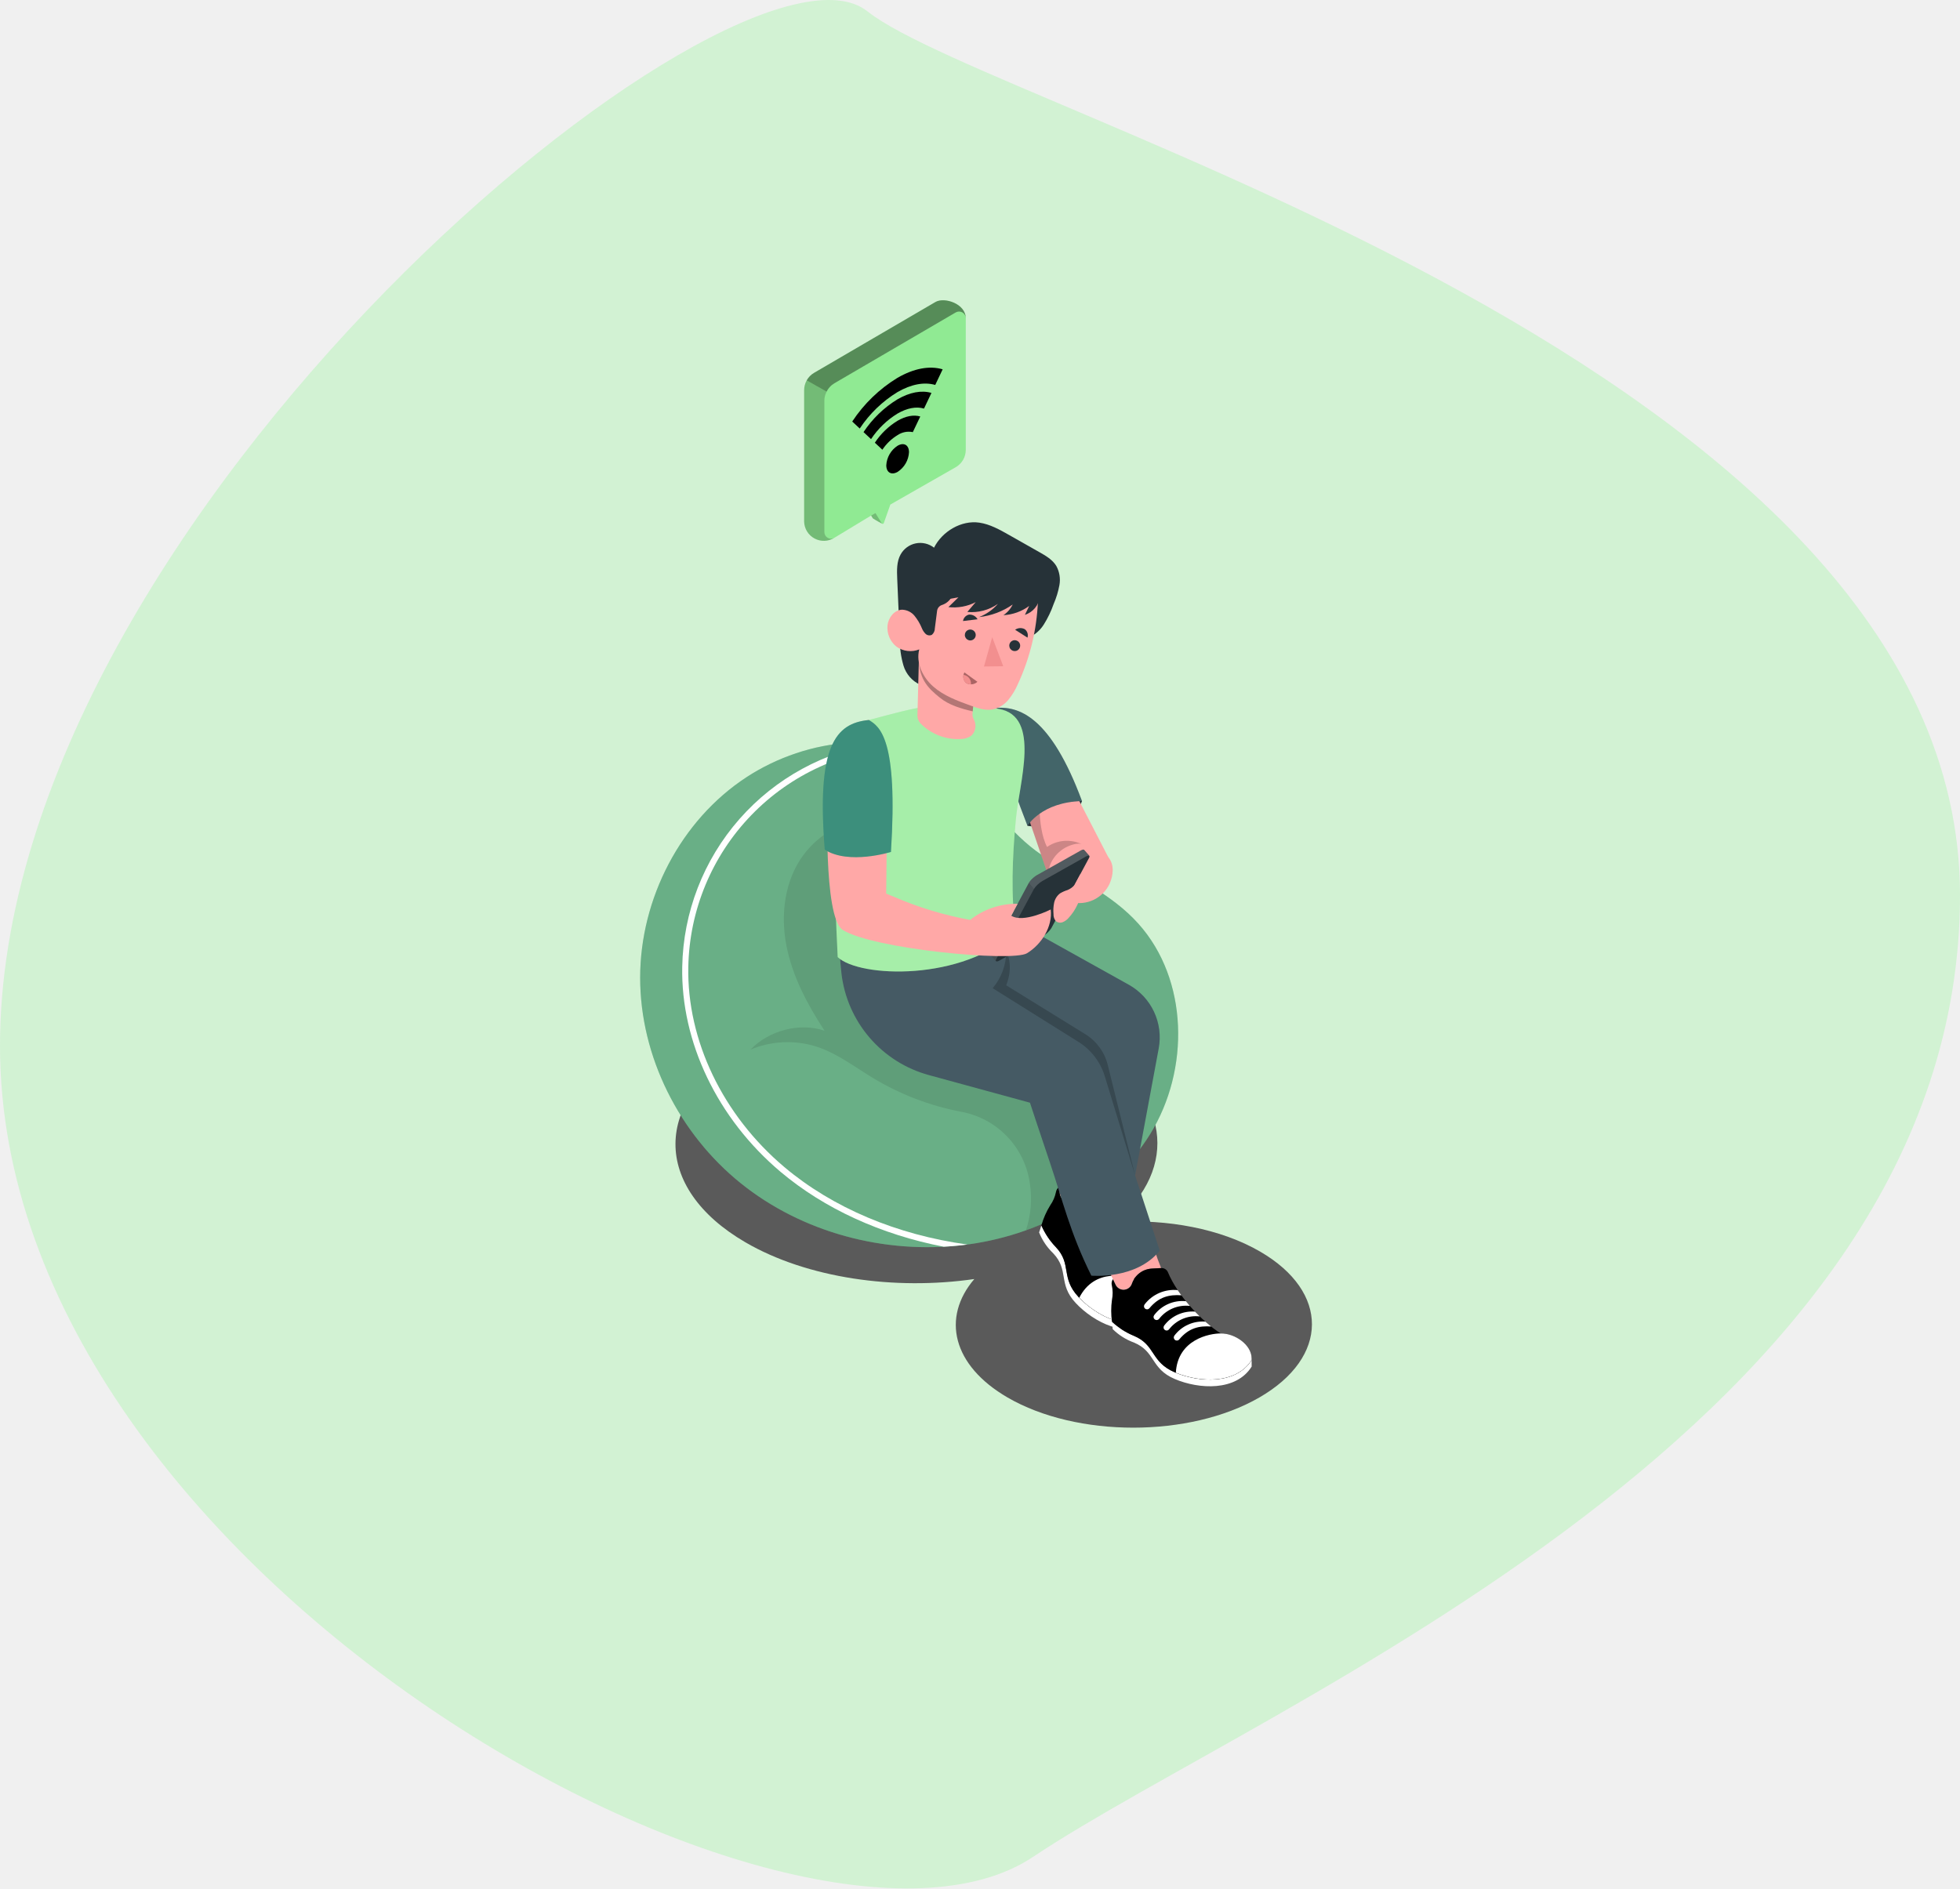
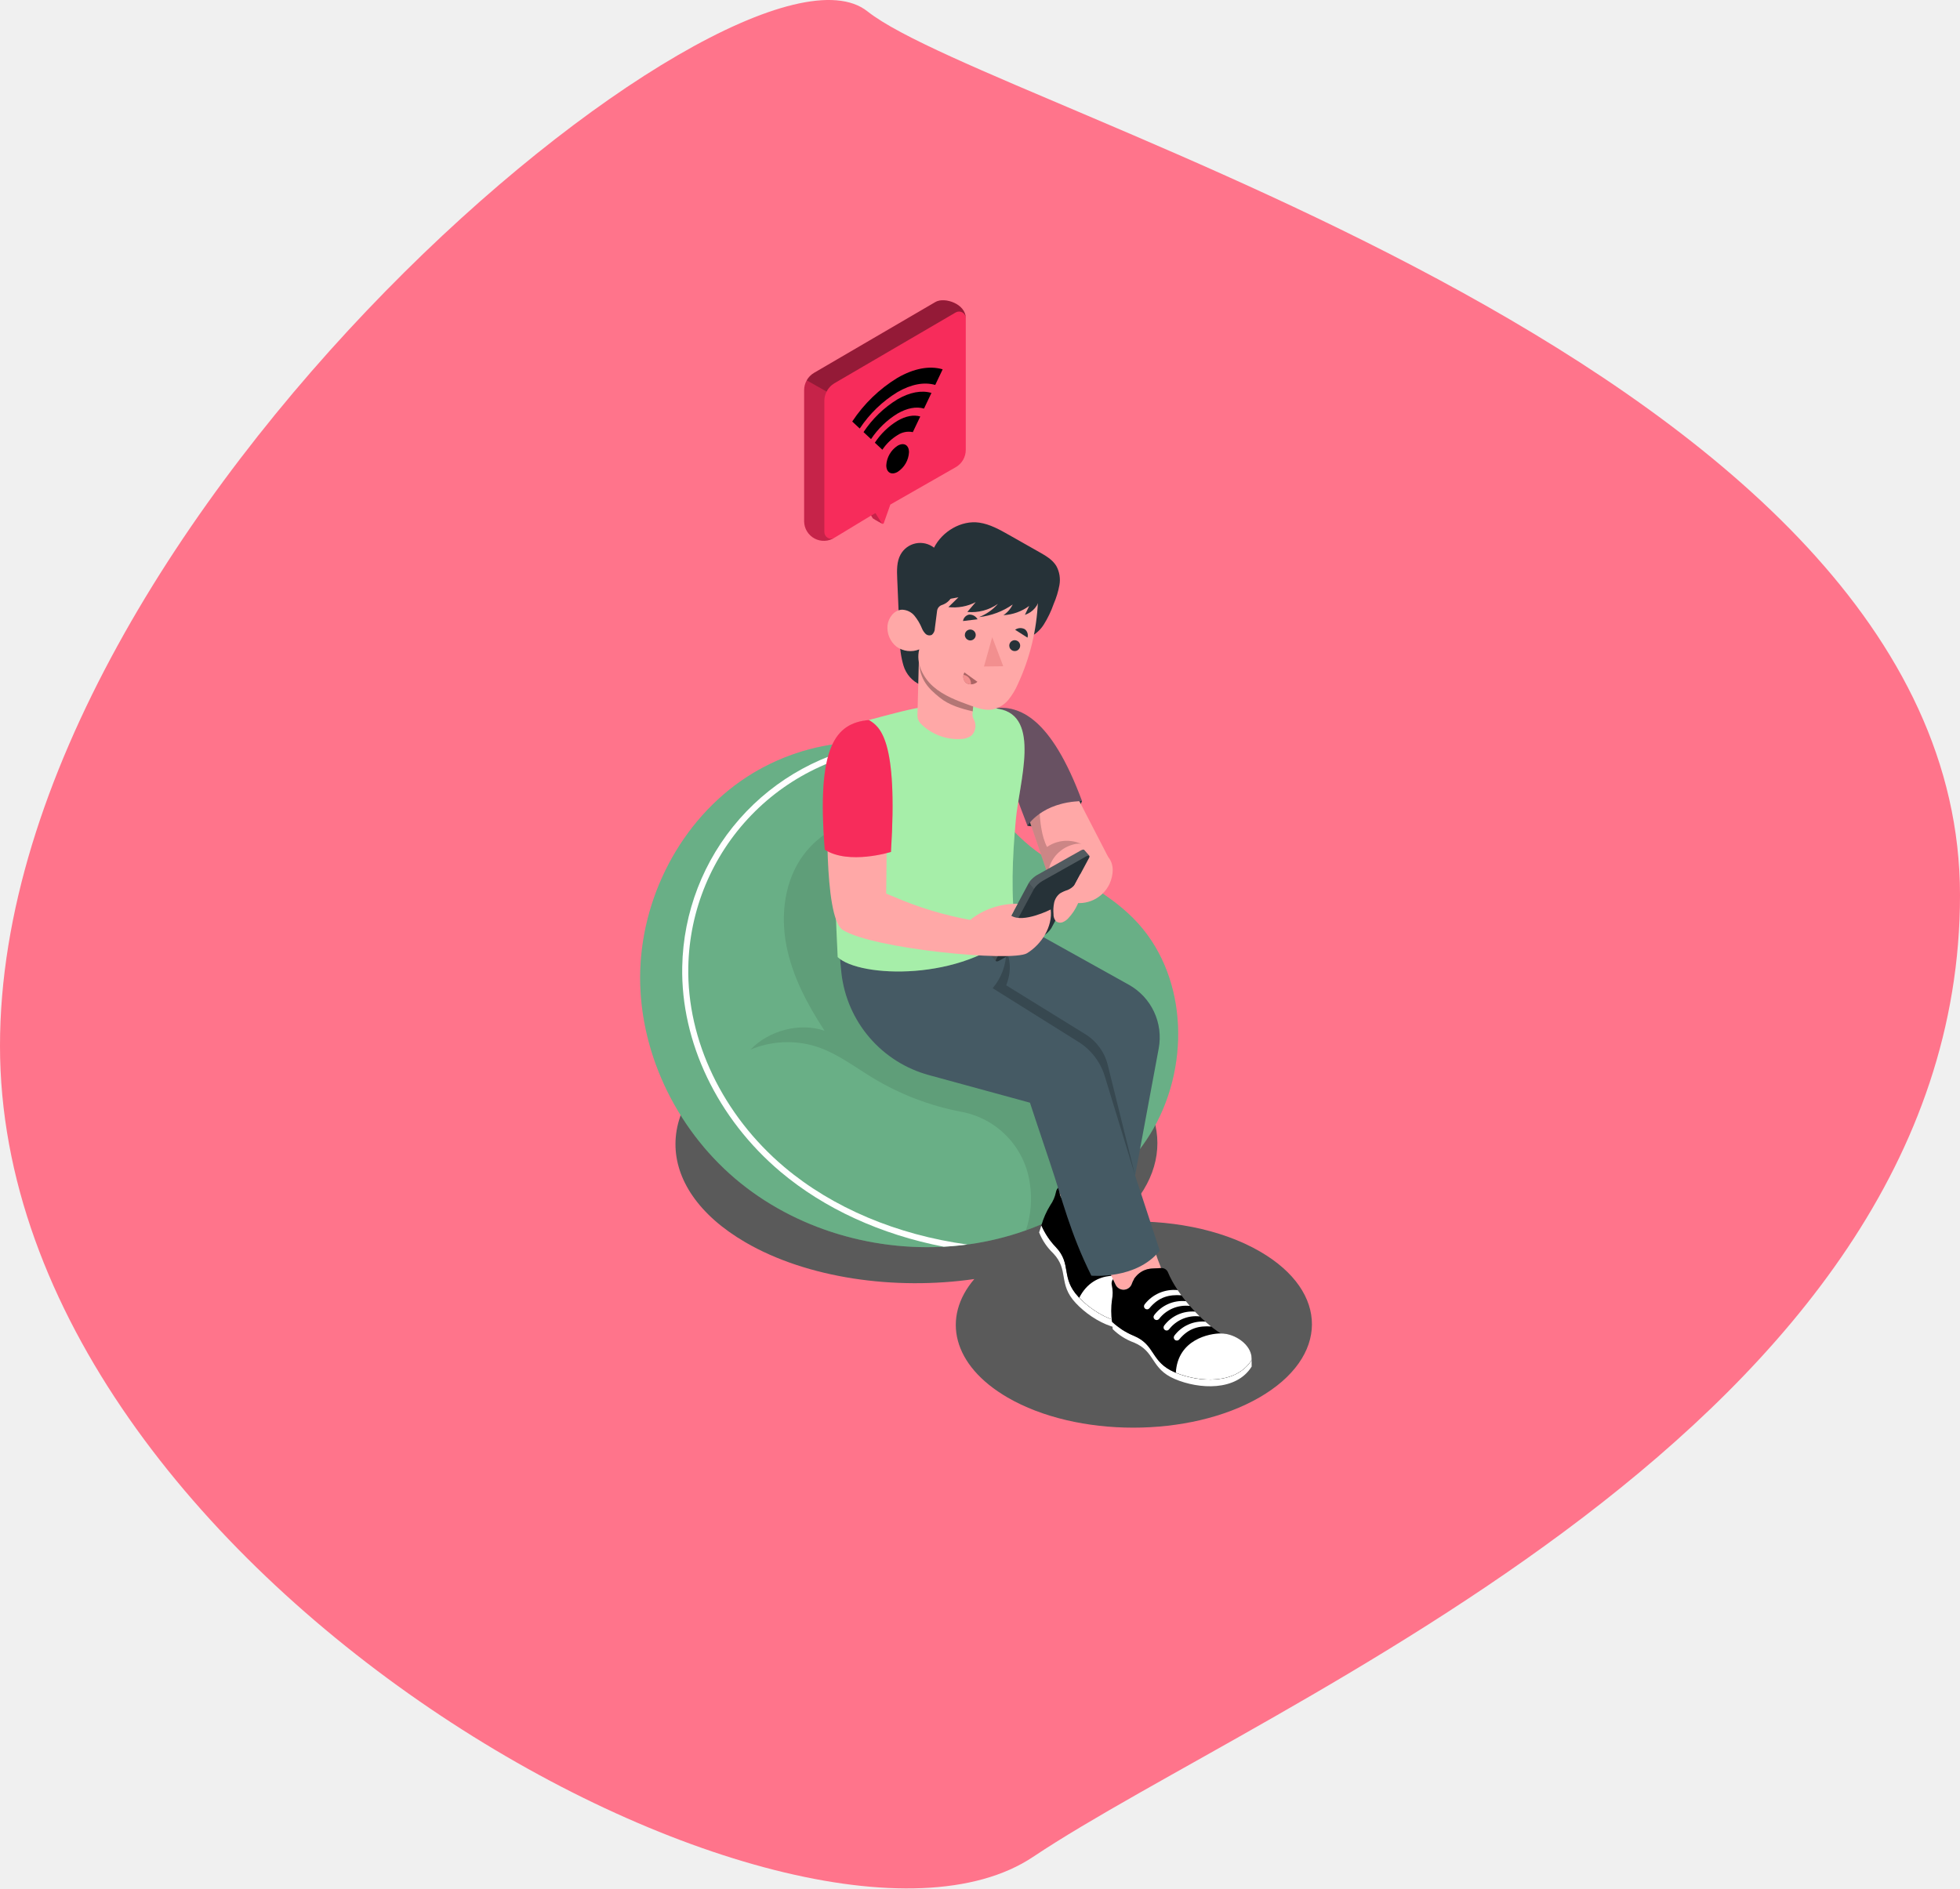
<svg xmlns="http://www.w3.org/2000/svg" width="248" height="239" viewBox="0 0 248 239" fill="none">
-   <path d="M248 113.284C248 180.509 159.933 215.477 130.717 235.006C101.5 254.535 0 199.59 0 132.365C0 65.139 93.5 -11.456 109.75 1.431C126 14.319 248 46.059 248 113.284Z" fill="#D2F2D3" />
+   <path d="M248 113.284C248 180.509 159.933 215.477 130.717 235.006C101.5 254.535 0 199.59 0 132.365C0 65.139 93.5 -11.456 109.75 1.431C126 14.319 248 46.059 248 113.284Z" fill="#FF748B" />
  <path d="M94.469 132.255C106.415 125.358 125.72 125.358 137.588 132.255C148.078 138.35 149.24 147.787 141.131 154.66C147.674 154.254 154.455 155.502 159.452 158.405C168.223 163.503 168.176 171.766 159.349 176.863C150.522 181.959 136.255 181.96 127.481 176.863C120.503 172.808 119.113 166.75 123.28 161.875C113.224 163.329 102.157 161.783 94.326 157.232C82.46 150.333 82.524 139.152 94.469 132.255Z" fill="#5A5A5A" />
  <path d="M131.976 108.329C136.05 111.158 140.638 113.115 144.041 116.907C150.397 123.992 150.544 135.39 145.552 143.494C140.56 151.597 131.281 156.467 121.828 157.578C111.912 158.747 101.505 156.007 93.726 149.748C85.946 143.489 80.996 133.711 81 123.727C81.004 113.744 86.118 103.799 94.48 98.345C102.11 93.367 113.073 91.949 120.729 97.643C124.6 100.522 127.18 104.771 131.041 107.658C131.349 107.887 131.661 108.111 131.976 108.329Z" fill="#6FCF97" />
  <path opacity="0.2" d="M131.976 108.329C136.05 111.158 140.638 113.115 144.041 116.907C150.397 123.992 150.544 135.39 145.552 143.494C140.56 151.597 131.281 156.467 121.828 157.578C111.912 158.747 101.505 156.007 93.726 149.748C85.946 143.489 80.996 133.711 81 123.727C81.004 113.744 86.118 103.799 94.48 98.345C102.11 93.367 113.073 91.949 120.729 97.643C124.6 100.522 127.18 104.771 131.041 107.658C131.349 107.887 131.661 108.111 131.976 108.329Z" fill="black" />
  <path opacity="0.1" d="M131.976 108.329C136.05 111.158 140.638 113.115 144.041 116.907C150.397 123.992 150.544 135.39 145.552 143.494C140.56 151.597 131.281 156.467 121.828 157.578C111.912 158.747 101.505 156.007 93.726 149.748C85.946 143.489 80.996 133.711 81 123.727C81.004 113.744 86.118 103.799 94.48 98.345C102.11 93.367 113.073 91.949 120.729 97.643C124.6 100.522 127.18 104.771 131.041 107.658C131.349 107.887 131.661 108.111 131.976 108.329Z" fill="white" />
  <path opacity="0.1" d="M130.317 149.838L130.289 149.635C129.952 147.426 128.933 145.378 127.375 143.776C125.817 142.174 123.798 141.099 121.599 140.702C117.666 139.949 113.898 138.506 110.468 136.438C108.036 134.968 105.738 133.165 103.009 132.367C100.353 131.605 97.518 131.769 94.969 132.834C97.262 130.426 101.191 129.367 104.335 130.455C102.16 127.127 100.246 123.541 99.498 119.636C98.749 115.732 99.28 111.447 101.635 108.243C102.639 106.878 103.933 105.751 105.425 104.946C106.916 104.14 108.568 103.675 110.26 103.585C111.953 103.494 113.644 103.78 115.213 104.422C116.782 105.064 118.189 106.046 119.333 107.297C121.664 109.847 122.977 113.437 124.51 116.535C125.61 118.761 126.748 121.038 128.561 122.734C131.297 125.292 135.231 126.215 138.067 128.663C141.283 131.438 142.67 135.876 142.685 140.124C142.632 142.99 142.214 145.838 141.441 148.598C138.116 151.772 134.149 154.197 129.809 155.71C130.44 153.82 130.614 151.808 130.317 149.838Z" fill="black" />
  <path d="M86.323 122.358C86.448 115.462 89.015 108.835 93.567 103.654C98.119 98.473 104.361 95.075 111.183 94.063C112.13 94.156 113.069 94.314 113.994 94.535C106.822 94.915 100.06 97.998 95.068 103.163C90.077 108.328 87.227 115.191 87.092 122.372C86.909 131.666 91.457 141.137 99.251 147.711C105.362 152.862 113.478 156.278 122.399 157.507C122.209 157.533 122.019 157.559 121.828 157.582C121.028 157.676 120.221 157.743 119.414 157.786C111.488 156.249 104.31 152.982 98.756 148.299C90.784 141.578 86.137 131.879 86.323 122.358Z" fill="white" />
  <path d="M140.703 146.733C140.411 148.263 140.245 149.814 140.206 151.37L139.103 150.956C138.581 150.759 138.014 150.721 137.47 150.845C136.927 150.968 136.431 151.249 136.046 151.652L135.992 151.709C135.795 151.915 135.526 152.037 135.241 152.05C134.957 152.063 134.678 151.965 134.463 151.778C134.348 151.678 134.256 151.555 134.191 151.417C134.125 151.28 134.089 151.13 134.084 150.978L133.937 146.296L140.703 146.733Z" fill="#FFA8A7" />
  <path d="M136.455 164.135C138.738 166.577 142.941 168.713 145.995 166.628L145.652 167.405C142.599 169.488 138.395 167.353 136.113 164.912C133.83 162.47 135.313 160.778 133.257 158.612C132.481 157.87 131.875 156.97 131.479 155.973C131.57 155.74 131.657 155.436 131.765 155.087C132.208 156.104 132.828 157.035 133.597 157.835C135.654 160.001 134.173 161.692 136.455 164.135Z" fill="white" />
  <path d="M132.892 152.536C133.244 152.036 133.488 151.469 133.61 150.871C133.631 150.731 133.682 150.599 133.76 150.481C133.839 150.364 133.941 150.265 134.062 150.192L134.086 150.977C134.093 151.196 134.165 151.407 134.291 151.584C134.418 151.762 134.594 151.899 134.798 151.977C135.001 152.055 135.224 152.071 135.436 152.023C135.649 151.975 135.843 151.865 135.994 151.708L136.048 151.651C136.434 151.249 136.928 150.968 137.471 150.845C138.014 150.721 138.582 150.76 139.103 150.956L140.221 151.377C140.387 151.44 140.53 151.552 140.63 151.7C140.73 151.847 140.781 152.022 140.777 152.2C140.705 155.402 142.199 159.655 143.769 161.991C145.382 162.658 146.775 164.857 146.064 166.468L145.993 166.629C142.939 168.712 138.736 166.577 136.453 164.136C134.17 161.694 135.653 160.002 133.597 157.835C132.828 157.036 132.208 156.105 131.765 155.088C132.02 154.189 132.399 153.33 132.892 152.536Z" fill="black" />
  <path d="M137.358 157.159C137.266 157.201 137.162 157.207 137.067 157.175C136.971 157.142 136.892 157.074 136.846 156.985C136.799 156.895 136.789 156.791 136.818 156.695C136.847 156.598 136.911 156.516 136.999 156.466C137.668 156.089 138.424 155.891 139.192 155.893C139.961 155.894 140.716 156.094 141.384 156.473C141.452 156.725 141.525 156.976 141.602 157.226C140.961 156.848 140.233 156.643 139.489 156.631C138.745 156.62 138.01 156.801 137.358 157.159Z" fill="white" />
  <path d="M136.796 155.427C136.704 155.471 136.6 155.477 136.504 155.445C136.408 155.413 136.328 155.345 136.281 155.255C136.234 155.165 136.225 155.06 136.254 154.963C136.283 154.866 136.348 154.784 136.437 154.735C137.137 154.351 137.924 154.153 138.723 154.16C139.521 154.166 140.305 154.377 140.999 154.771C141.044 155.032 141.099 155.294 141.158 155.556C139.826 154.854 138.484 154.574 136.796 155.427Z" fill="white" />
  <path d="M137.975 158.881C137.884 158.924 137.779 158.931 137.683 158.899C137.587 158.867 137.507 158.798 137.46 158.708C137.414 158.618 137.404 158.514 137.433 158.417C137.462 158.32 137.527 158.238 137.616 158.188C138.269 157.82 139.006 157.622 139.756 157.615C140.506 157.607 141.246 157.789 141.908 158.144C142.004 158.415 142.107 158.681 142.212 158.944C141.571 158.568 140.844 158.364 140.102 158.353C139.359 158.342 138.626 158.524 137.975 158.881Z" fill="white" />
  <path d="M143.77 161.99C145.383 162.657 146.776 164.856 146.065 166.467L145.994 166.628C142.985 168.68 138.865 166.638 136.56 164.242C138.483 160.473 142.501 161.412 143.77 161.99Z" fill="white" />
  <path d="M138.65 160.563C138.558 160.608 138.453 160.616 138.356 160.584C138.259 160.553 138.178 160.484 138.131 160.393C138.084 160.303 138.074 160.197 138.104 160.099C138.134 160.002 138.201 159.92 138.291 159.871C138.946 159.502 139.684 159.305 140.436 159.298C141.188 159.291 141.929 159.475 142.591 159.832C142.728 160.131 142.868 160.418 143.011 160.692C141.681 159.99 140.338 159.712 138.65 160.563Z" fill="white" />
  <path d="M145.5 156.042C145.85 157.559 146.324 159.046 146.917 160.486L145.744 160.551C145.187 160.582 144.652 160.775 144.205 161.108C143.757 161.44 143.418 161.897 143.228 162.421L143.201 162.495C143.104 162.763 142.907 162.983 142.652 163.11C142.397 163.237 142.102 163.26 141.83 163.176C141.685 163.13 141.551 163.056 141.435 162.956C141.32 162.857 141.227 162.735 141.161 162.598L139.136 158.375L145.5 156.042Z" fill="#FFA8A7" />
  <path d="M148.639 173.678C151.713 174.99 156.42 175.247 158.372 172.108V172.956C156.417 176.095 151.712 175.838 148.639 174.525C145.566 173.212 146.239 171.067 143.483 169.914C142.475 169.548 141.558 168.969 140.793 168.217C140.783 167.967 140.74 167.653 140.697 167.29C141.513 168.042 142.457 168.643 143.483 169.065C146.237 170.219 145.565 172.364 148.639 173.678Z" fill="white" />
  <path d="M140.697 164.504C140.817 163.905 140.812 163.287 140.682 162.691C140.645 162.555 140.639 162.412 140.663 162.273C140.687 162.134 140.741 162.002 140.821 161.887L141.161 162.598C141.256 162.795 141.406 162.959 141.594 163.071C141.781 163.182 141.997 163.236 142.215 163.225C142.433 163.214 142.643 163.139 142.818 163.009C142.994 162.88 143.127 162.701 143.201 162.496L143.228 162.422C143.418 161.898 143.758 161.441 144.205 161.109C144.652 160.776 145.188 160.583 145.744 160.552L146.937 160.486C147.114 160.476 147.291 160.521 147.441 160.616C147.592 160.711 147.71 160.85 147.778 161.014C149.004 163.973 152.089 167.26 154.467 168.765C156.212 168.725 158.374 170.174 158.374 171.935V172.111C156.418 175.249 151.713 174.992 148.64 173.68C145.567 172.367 146.24 170.221 143.485 169.069C142.458 168.647 141.515 168.046 140.699 167.294C140.568 166.368 140.568 165.429 140.697 164.504Z" fill="black" />
  <path d="M146.649 166.93C146.583 167.008 146.489 167.057 146.388 167.066C146.287 167.076 146.186 167.046 146.107 166.982C146.027 166.918 145.976 166.826 145.964 166.725C145.951 166.624 145.979 166.522 146.041 166.441C146.501 165.826 147.113 165.341 147.816 165.032C148.52 164.722 149.291 164.601 150.056 164.678C150.22 164.881 150.388 165.081 150.559 165.279C149.82 165.192 149.071 165.299 148.386 165.588C147.7 165.878 147.102 166.34 146.649 166.93Z" fill="white" />
  <path d="M145.436 165.573C145.37 165.651 145.277 165.7 145.176 165.709C145.074 165.719 144.973 165.689 144.894 165.625C144.815 165.561 144.763 165.469 144.751 165.368C144.739 165.267 144.766 165.165 144.828 165.085C145.314 164.451 145.954 163.952 146.688 163.635C147.421 163.319 148.223 163.195 149.018 163.276C149.165 163.496 149.32 163.714 149.479 163.931C147.977 163.826 146.636 164.112 145.436 165.573Z" fill="white" />
  <path d="M147.909 168.258C147.842 168.333 147.749 168.381 147.649 168.39C147.548 168.399 147.448 168.368 147.37 168.305C147.291 168.242 147.24 168.151 147.228 168.051C147.215 167.951 147.241 167.85 147.301 167.769C147.751 167.168 148.345 166.69 149.028 166.381C149.711 166.071 150.462 165.939 151.21 165.997C151.408 166.207 151.61 166.409 151.811 166.606C151.073 166.52 150.326 166.627 149.642 166.917C148.958 167.206 148.361 167.668 147.909 168.258Z" fill="white" />
  <path d="M154.467 168.763C156.212 168.722 158.374 170.172 158.374 171.933V172.108C156.449 175.2 151.855 174.995 148.779 173.733C149.014 169.509 153.072 168.747 154.467 168.763Z" fill="white" />
  <path d="M149.205 169.524C149.14 169.602 149.046 169.651 148.945 169.66C148.844 169.67 148.743 169.64 148.663 169.576C148.584 169.512 148.533 169.42 148.52 169.319C148.508 169.218 148.536 169.116 148.597 169.035C149.048 168.433 149.644 167.955 150.329 167.646C151.014 167.336 151.767 167.205 152.516 167.265C152.762 167.483 153.006 167.689 153.248 167.882C151.746 167.777 150.406 168.062 149.205 169.524Z" fill="white" />
  <path d="M127.44 116.054L142.828 124.627C144.223 125.404 145.338 126.599 146.018 128.044C146.697 129.489 146.905 131.111 146.614 132.68L143.627 148.765L146.742 158.28C143.771 161.99 138.09 161.446 138.09 161.446C135.384 156.019 134.421 151.791 132.884 147.244C131.346 142.696 130.322 139.558 130.322 139.558L117.542 136.066C114.62 135.272 112.002 133.62 110.028 131.323C108.054 129.027 106.814 126.191 106.469 123.182C106.251 121.25 106.241 119.93 106.241 119.93L127.44 116.054Z" fill="#455A64" />
  <path opacity="0.2" d="M127.325 120.377C127.323 122.094 126.713 123.756 125.604 125.067L136.463 131.864C138.056 132.861 139.236 134.4 139.785 136.197L143.629 148.765L140.162 134.769C139.763 133.159 138.75 131.769 137.339 130.897L127.313 124.7C128.337 122.138 127.325 120.377 127.325 120.377Z" fill="black" />
  <path d="M136.906 101.383C135.337 105.584 130.009 104.511 130.009 104.511C129.736 98.855 136.906 101.383 136.906 101.383Z" fill="#263238" />
  <path d="M125.774 89.615L126.171 89.619C128.83 89.649 132.193 91.457 133.836 96.097L140.222 108.466L132.933 111.698L128.944 100.021L125.774 89.615Z" fill="#FFA8A7" />
  <path opacity="0.2" d="M130.894 97.823C131.403 99.284 131.435 100.86 131.516 102.405C131.598 103.949 131.776 105.815 132.483 107.19C133.262 106.651 134.195 106.379 135.142 106.413C136.089 106.448 136.999 106.787 137.737 107.382C138.266 107.826 138.673 108.398 138.919 109.043L132.933 111.698L128.944 100.021L126.983 93.583C127.884 93.995 128.694 94.582 129.365 95.31C130.037 96.038 130.556 96.892 130.894 97.823Z" fill="black" />
  <path d="M132.864 109.466C133.141 108.777 133.589 108.17 134.166 107.704C134.744 107.237 135.43 106.926 136.162 106.799C136.923 106.721 137.692 106.832 138.401 107.122C139.109 107.413 139.734 107.874 140.222 108.465C141.017 109.426 140.892 110.725 140.39 111.867C139.971 112.754 139.257 113.468 138.37 113.888C137.484 114.308 136.479 114.408 135.527 114.171C133.643 113.645 132.155 111.288 132.864 109.466Z" fill="#FFA8A7" />
  <path d="M125.774 89.615C128.95 89.262 132.951 90.726 136.906 101.383C131.755 101.51 130.009 104.511 130.009 104.511C127.682 98.582 125.063 90.362 125.063 90.362L125.774 89.615Z" fill="#455A64" />
-   <path opacity="0.2" d="M125.774 89.615C128.95 89.262 132.951 90.726 136.906 101.383C131.755 101.51 130.009 104.511 130.009 104.511C127.682 98.582 125.063 90.362 125.063 90.362L125.774 89.615Z" fill="#3C8F7C" />
+   <path opacity="0.2" d="M125.774 89.615C128.95 89.262 132.951 90.726 136.906 101.383C131.755 101.51 130.009 104.511 130.009 104.511C127.682 98.582 125.063 90.362 125.063 90.362L125.774 89.615Z" fill="#F72C5B" />
  <path d="M105.995 121.13C108.725 123.752 121.836 124.234 128.526 117.865C127.884 113.369 128.098 108.553 128.526 103.789C128.954 99.026 131.737 90.695 126.421 89.727C119.321 88.341 115.734 89.615 109.938 91.124C104.871 99.562 105.567 112.192 105.995 121.13Z" fill="#90EA93" />
  <path opacity="0.2" d="M105.995 121.13C108.725 123.752 121.836 124.234 128.526 117.865C127.884 113.369 128.098 108.553 128.526 103.789C128.954 99.026 131.737 90.695 126.421 89.727C119.321 88.341 115.734 89.615 109.938 91.124C104.871 99.562 105.567 112.192 105.995 121.13Z" fill="white" />
  <path d="M116.457 86.672C115.947 86.444 115.492 86.109 115.123 85.689C114.754 85.27 114.48 84.775 114.319 84.24C114.005 83.168 113.849 82.057 113.855 80.94L113.525 73.22C113.481 72.18 113.45 71.081 113.955 70.172C114.154 69.814 114.429 69.502 114.759 69.26C115.09 69.018 115.47 68.85 115.871 68.769C116.273 68.687 116.688 68.694 117.087 68.788C117.486 68.882 117.86 69.062 118.183 69.314C119.22 67.252 121.638 65.809 123.921 66.147C125.263 66.346 126.478 67.027 127.658 67.695L131.523 69.884C132.329 70.34 133.17 70.829 133.651 71.621C134.058 72.358 134.199 73.212 134.051 74.041C133.901 74.862 133.657 75.663 133.324 76.429C133.004 77.35 132.581 78.231 132.062 79.057C131.536 79.887 130.743 80.513 129.813 80.831C126.762 81.737 124.403 84.222 121.645 85.812C120.903 86.28 120.109 86.659 119.279 86.941C118.332 87.132 117.35 87.039 116.457 86.672Z" fill="#263238" />
  <path d="M123.325 87.297L123.05 90.376C123.036 90.615 123.097 90.852 123.224 91.055C123.394 91.377 123.46 91.744 123.411 92.105C123.362 92.466 123.202 92.802 122.952 93.067C122.555 93.366 122.073 93.529 121.577 93.533C120.638 93.584 119.699 93.435 118.822 93.097C117.945 92.758 117.15 92.238 116.488 91.57C116.354 91.43 116.249 91.265 116.18 91.084C116.111 90.903 116.079 90.71 116.085 90.516L116.287 82.708L123.325 87.297Z" fill="#FFA8A7" />
  <path opacity="0.3" d="M116.287 82.708L123.325 87.297L123.081 90.028C121.589 89.678 120.088 89.248 118.907 88.288C117.405 87.066 116.085 85.856 116.287 82.708Z" fill="black" />
  <path d="M131.328 76.153C131.174 79.752 130.317 83.285 128.803 86.554C128.495 87.279 128.087 87.956 127.59 88.568C127.087 89.182 126.394 89.61 125.619 89.784C124.668 89.962 123.705 89.626 122.795 89.295C121.132 88.692 119.427 88.064 118.095 86.9C116.762 85.737 115.866 83.9 116.314 82.189C115.844 82.377 115.335 82.444 114.832 82.385C114.33 82.325 113.85 82.14 113.437 81.847C113.039 81.528 112.726 81.116 112.527 80.646C112.328 80.177 112.249 79.665 112.297 79.157C112.401 78.173 113.153 77.188 114.142 77.163C114.445 77.172 114.743 77.247 115.015 77.381C115.287 77.514 115.527 77.705 115.718 77.94C116.099 78.411 116.409 78.935 116.64 79.495C116.745 79.765 116.904 80.009 117.108 80.214C117.212 80.314 117.345 80.381 117.488 80.404C117.631 80.427 117.778 80.406 117.908 80.344C118.029 80.243 118.125 80.116 118.191 79.973C118.256 79.83 118.289 79.674 118.287 79.516L118.572 77.297C118.595 77.127 118.667 76.967 118.78 76.837C118.892 76.707 119.039 76.612 119.204 76.563C119.702 76.395 120.122 76.054 120.389 75.602C120.623 75.204 120.795 74.774 120.9 74.326C120.921 74.242 120.962 74.164 121.019 74.099C121.076 74.034 121.147 73.983 121.227 73.951C121.308 73.919 121.394 73.906 121.48 73.913C121.567 73.921 121.65 73.948 121.723 73.994C124.468 75.704 128.143 76.402 131.328 76.153Z" fill="#FFA8A7" />
  <path d="M125.547 80.642L126.943 84.322L124.504 84.352L125.547 80.642Z" fill="#F28F8F" />
  <path d="M122.03 85.103L123.671 86.289C123.481 86.466 123.239 86.576 122.982 86.603C122.724 86.629 122.465 86.572 122.243 86.438C122.06 86.273 121.939 86.051 121.9 85.808C121.861 85.565 121.907 85.316 122.03 85.103Z" fill="#F28F8F" />
  <path opacity="0.3" d="M122.03 85.103L123.671 86.289C123.481 86.466 123.239 86.576 122.982 86.603C122.724 86.629 122.465 86.572 122.243 86.438C122.06 86.273 121.939 86.051 121.9 85.808C121.861 85.565 121.907 85.316 122.03 85.103Z" fill="black" />
  <path d="M122.855 86.605C122.639 86.611 122.426 86.553 122.243 86.438C122.095 86.316 121.986 86.154 121.93 85.971C121.874 85.787 121.874 85.591 121.929 85.408C122.207 85.452 122.457 85.6 122.63 85.823C122.802 86.045 122.883 86.325 122.855 86.605Z" fill="#F28F8F" />
  <path d="M122.107 80.177C122.071 80.308 122.073 80.447 122.116 80.577C122.158 80.706 122.237 80.82 122.344 80.905C122.452 80.989 122.581 81.039 122.717 81.05C122.853 81.061 122.988 81.031 123.107 80.964C123.226 80.897 123.322 80.797 123.384 80.675C123.446 80.554 123.47 80.417 123.454 80.282C123.438 80.147 123.382 80.019 123.293 79.916C123.205 79.812 123.088 79.738 122.956 79.701C122.869 79.676 122.778 79.669 122.689 79.68C122.599 79.69 122.512 79.719 122.433 79.763C122.354 79.807 122.285 79.867 122.229 79.938C122.173 80.009 122.132 80.09 122.107 80.177Z" fill="#263238" />
  <path d="M127.731 81.526C127.694 81.657 127.697 81.796 127.739 81.926C127.781 82.055 127.861 82.169 127.968 82.254C128.075 82.338 128.204 82.388 128.34 82.399C128.476 82.409 128.612 82.379 128.73 82.313C128.849 82.246 128.945 82.146 129.007 82.024C129.069 81.903 129.093 81.766 129.077 81.631C129.061 81.496 129.005 81.368 128.916 81.265C128.828 81.161 128.711 81.087 128.579 81.05C128.404 81 128.216 81.023 128.056 81.112C127.897 81.202 127.78 81.35 127.731 81.526Z" fill="#263238" />
  <path d="M128.444 79.703L130.008 80.7C130.067 80.509 130.067 80.304 130.006 80.114C129.946 79.923 129.829 79.755 129.67 79.633C129.48 79.529 129.264 79.481 129.047 79.493C128.831 79.505 128.622 79.578 128.444 79.703Z" fill="#263238" />
  <path d="M123.691 78.376L121.849 78.598C121.879 78.4 121.968 78.216 122.105 78.07C122.242 77.924 122.421 77.823 122.617 77.782C122.833 77.771 123.049 77.821 123.239 77.925C123.428 78.031 123.585 78.186 123.691 78.376Z" fill="#263238" />
  <path d="M131.573 75.536C131.507 76.056 131.293 76.547 130.959 76.951C130.624 77.354 130.181 77.655 129.682 77.817L130.226 76.686C129.277 77.388 128.142 77.795 126.962 77.856C127.468 77.52 127.873 77.054 128.137 76.507C126.875 77.388 125.411 77.935 123.88 78.099C124.8 77.741 125.62 77.166 126.269 76.423C125.14 77.213 123.767 77.577 122.396 77.448L123.457 76.204C122.394 76.754 121.191 76.973 120.003 76.834L121.27 75.598L119.372 75.933C119.755 74.978 120.036 73.987 120.212 72.974C122.129 72.818 124.058 72.984 125.92 73.463C127.805 73.949 129.754 74.845 131.573 75.536Z" fill="#263238" />
  <path d="M125.343 120.837C125.343 120.847 125.344 120.857 125.347 120.867C125.351 120.88 125.357 120.891 125.365 120.901L126.02 121.65C126.01 121.639 126.013 121.617 126.009 121.6C126.033 121.716 126.203 121.712 126.486 121.553L131.972 118.467C132.397 118.222 132.757 117.88 133.024 117.469L137.796 108.585C137.874 108.439 137.871 108.351 137.816 108.31C137.821 108.314 137.835 108.31 137.838 108.314L137.184 107.565C137.173 107.554 137.16 107.545 137.146 107.54C137.132 107.534 137.117 107.531 137.101 107.531C137.088 107.53 137.076 107.53 137.063 107.531C137.052 107.532 137.041 107.533 137.03 107.535H137.022H137.019L136.999 107.54L136.97 107.548L136.94 107.558L136.911 107.568L136.882 107.58C136.873 107.583 136.863 107.588 136.853 107.592C136.843 107.597 136.834 107.601 136.824 107.606L136.794 107.621L136.763 107.636L136.731 107.654L136.718 107.661L131.232 110.747L131.213 110.758L131.182 110.776L131.152 110.794L131.124 110.812L131.097 110.829L131.074 110.844L131.051 110.86L131.033 110.872L131.017 110.883L131 110.895L130.984 110.907L130.972 110.916L130.96 110.924L130.948 110.933L130.936 110.942L130.924 110.951L130.914 110.959L130.904 110.967L130.895 110.974L130.885 110.982L130.876 110.989L130.866 110.997L130.856 111.004L130.846 111.012L130.836 111.02L130.826 111.028L130.816 111.037L130.807 111.045L130.796 111.053L130.782 111.066L130.766 111.078L130.752 111.091L130.736 111.104C130.713 111.125 130.69 111.145 130.667 111.166L130.649 111.183L130.631 111.2L130.615 111.215L130.605 111.224L130.595 111.234L130.585 111.244L130.575 111.254L130.565 111.263L130.556 111.272L130.547 111.281L130.538 111.291L130.529 111.299L130.52 111.308L130.512 111.317L130.502 111.327L130.492 111.338L130.482 111.348L130.472 111.359L130.463 111.369L130.452 111.38L130.44 111.395L130.427 111.409L130.414 111.423L130.4 111.439L130.382 111.46L130.365 111.48L130.346 111.504L130.325 111.53C130.317 111.539 130.31 111.549 130.304 111.558L130.282 111.587C130.275 111.596 130.268 111.606 130.261 111.615L130.242 111.644C130.236 111.653 130.229 111.663 130.224 111.672L130.207 111.699L130.191 111.725L130.177 111.75L125.405 120.637C125.401 120.646 125.396 120.654 125.392 120.663C125.388 120.671 125.384 120.679 125.381 120.687C125.377 120.696 125.374 120.703 125.371 120.711C125.367 120.719 125.364 120.728 125.361 120.735C125.358 120.743 125.356 120.751 125.354 120.759C125.351 120.768 125.35 120.776 125.348 120.784C125.346 120.791 125.348 120.793 125.346 120.798V120.801V120.809C125.344 120.818 125.343 120.827 125.343 120.837ZM137.654 108.296C137.659 108.296 137.668 108.289 137.673 108.288C137.691 108.284 137.695 108.295 137.711 108.294C137.692 108.293 137.673 108.293 137.655 108.296H137.654ZM131.272 111.965C131.319 111.92 131.372 111.879 131.423 111.836C131.373 111.879 131.32 111.919 131.272 111.965H131.272ZM131.013 112.24C131.032 112.217 131.057 112.193 131.079 112.169C131.059 112.193 131.033 112.217 131.014 112.24H131.013ZM125.999 121.55C126.01 121.493 126.03 121.438 126.059 121.388C126.027 121.442 126.008 121.503 126.001 121.566C126.002 121.558 125.998 121.557 125.999 121.55Z" fill="#263238" />
  <path opacity="0.15" d="M125.343 120.81V120.802V120.8C125.343 120.795 125.343 120.79 125.345 120.785C125.347 120.78 125.348 120.769 125.351 120.761C125.353 120.752 125.355 120.744 125.358 120.737C125.361 120.729 125.364 120.721 125.368 120.713C125.371 120.705 125.374 120.697 125.378 120.689C125.381 120.681 125.385 120.672 125.389 120.664C125.393 120.656 125.398 120.648 125.402 120.639L130.177 111.755L130.832 112.503L126.059 121.387C126.03 121.438 126.01 121.493 125.999 121.55C125.995 121.567 125.995 121.585 125.999 121.602C126.002 121.62 126.01 121.636 126.02 121.65L125.365 120.901C125.357 120.891 125.351 120.879 125.347 120.866C125.344 120.857 125.343 120.846 125.343 120.836C125.342 120.828 125.342 120.819 125.343 120.81Z" fill="white" />
  <path opacity="0.2" d="M130.19 111.729L130.206 111.702L130.223 111.675C130.229 111.666 130.235 111.657 130.242 111.647L130.261 111.619C130.268 111.61 130.274 111.6 130.282 111.591L130.303 111.562C130.31 111.552 130.317 111.543 130.325 111.534L130.346 111.507L130.365 111.483L130.382 111.463L130.4 111.443L130.414 111.427L130.426 111.412L130.439 111.398L130.452 111.383L130.462 111.372L130.472 111.362L130.482 111.351L130.492 111.341L130.502 111.331L130.511 111.321L130.52 111.312L130.529 111.303L130.538 111.294L130.547 111.285L130.556 111.276L130.565 111.267L130.575 111.257L130.585 111.247L130.595 111.238L130.605 111.228L130.615 111.218L130.631 111.203L130.649 111.187L130.667 111.17C130.69 111.149 130.711 111.128 130.736 111.108L130.751 111.095L130.766 111.082L130.782 111.069L130.796 111.056L130.807 111.048L130.816 111.04L130.826 111.032L130.836 111.024L130.846 111.016L130.856 111.008L130.866 111L130.875 110.993L130.885 110.985L130.895 110.978L130.904 110.97L130.914 110.963L130.924 110.955L130.936 110.946L130.948 110.937L130.96 110.928L130.972 110.919L130.984 110.911L131 110.899L131.017 110.887L131.033 110.876L131.051 110.863L131.074 110.848L131.097 110.832L131.123 110.815L131.152 110.797L131.182 110.779L131.213 110.761L131.231 110.751L136.718 107.664L136.731 107.657L136.763 107.64L136.793 107.624L136.824 107.61C136.833 107.605 136.843 107.6 136.853 107.596C136.863 107.592 136.872 107.587 136.882 107.583L136.911 107.571L136.94 107.561L136.969 107.551L136.999 107.543L137.019 107.539H137.021H137.03C137.041 107.537 137.052 107.535 137.063 107.534C137.075 107.534 137.088 107.534 137.101 107.534C137.116 107.534 137.132 107.537 137.146 107.543C137.16 107.549 137.173 107.558 137.184 107.569L137.838 108.318C137.809 108.284 137.754 108.273 137.676 108.291C137.569 108.318 137.468 108.36 137.374 108.417L131.888 111.503C131.78 111.565 131.676 111.634 131.577 111.71C131.472 111.79 131.371 111.876 131.275 111.967C131.183 112.054 131.097 112.146 131.017 112.243C130.948 112.324 130.888 112.411 130.836 112.504L130.181 111.755L130.19 111.729Z" fill="white" />
  <path d="M106.427 93.515C106.767 92.856 107.266 92.291 107.879 91.874C108.493 91.456 109.2 91.198 109.939 91.124L110.862 92.534C111.823 94.29 112.316 96.265 112.294 98.267L112.129 113.091H112.125C112.489 113.239 112.851 113.393 113.213 113.543C116.273 114.859 119.472 115.826 122.749 116.425C124.458 115.069 126.583 114.348 128.763 114.384L127.954 115.891C129.487 116.872 132.95 115.103 132.95 115.103C133.204 117.264 131.805 119.507 129.948 120.642C128.092 121.778 110.37 120.109 106.614 117.677C104.143 116.077 104.727 100.793 104.727 100.793C104.555 98.252 105.147 95.717 106.427 93.515Z" fill="#FFA8A7" />
  <path d="M136.696 110.633C136.814 111.217 136.882 111.81 136.897 112.406C136.76 113.822 136.159 115.154 135.188 116.196C134.987 116.424 134.735 116.602 134.453 116.715C134.311 116.77 134.158 116.786 134.008 116.762C133.858 116.738 133.717 116.675 133.599 116.579C133.39 116.33 133.284 116.011 133.301 115.687C133.256 115.207 133.283 114.723 133.38 114.252C133.481 113.776 133.749 113.353 134.136 113.06C134.438 112.881 134.76 112.739 135.095 112.636C135.424 112.498 135.717 112.286 135.951 112.017L136.696 110.633Z" fill="#FFA8A7" />
-   <path d="M109.938 91.124C105.677 91.526 103.315 94.48 104.358 107.531C107.387 109.494 112.733 107.821 112.733 107.821C113.643 93.527 111.324 91.958 109.938 91.124Z" fill="#3C8F7C" />
-   <path opacity="0.2" d="M109.938 91.124C105.677 91.526 103.315 94.48 104.358 107.531C107.387 109.494 112.733 107.821 112.733 107.821C113.643 93.527 111.324 91.958 109.938 91.124Z" fill="#3C8F7C" />
-   <path d="M102.076 48.137C102.298 47.739 102.624 47.409 103.018 47.181L118.378 38.213C119.513 37.562 122.2 38.445 122.2 40.269V56.936C122.2 57.382 122.082 57.82 121.858 58.205C121.634 58.591 121.313 58.91 120.926 59.132L110.929 64.844L112.655 63.857L111.826 66.208C111.814 66.242 111.789 66.269 111.757 66.285C111.725 66.301 111.688 66.303 111.654 66.292L111.658 66.302C111.511 66.227 110.858 65.877 110.489 65.632L110.483 65.627L110.458 65.612V65.607C110.445 65.599 110.434 65.589 110.424 65.577L110.221 65.248L105.567 68.068C105.193 68.302 104.765 68.432 104.324 68.446C103.884 68.461 103.448 68.358 103.06 68.149C102.672 67.94 102.346 67.633 102.116 67.257C101.885 66.882 101.758 66.452 101.747 66.012V49.375C101.749 48.941 101.862 48.514 102.076 48.137Z" fill="#90EA93" />
+   <path d="M109.938 91.124C105.677 91.526 103.315 94.48 104.358 107.531C107.387 109.494 112.733 107.821 112.733 107.821C113.643 93.527 111.324 91.958 109.938 91.124Z" fill="#F72C5B" />
+   <path opacity="0.2" d="M109.938 91.124C105.677 91.526 103.315 94.48 104.358 107.531C107.387 109.494 112.733 107.821 112.733 107.821C113.643 93.527 111.324 91.958 109.938 91.124Z" fill="#F72C5B" />
+   <path d="M102.076 48.137C102.298 47.739 102.624 47.409 103.018 47.181L118.378 38.213C119.513 37.562 122.2 38.445 122.2 40.269V56.936C122.2 57.382 122.082 57.82 121.858 58.205C121.634 58.591 121.313 58.91 120.926 59.132L110.929 64.844L112.655 63.857L111.826 66.208C111.814 66.242 111.789 66.269 111.757 66.285C111.725 66.301 111.688 66.303 111.654 66.292L111.658 66.302C111.511 66.227 110.858 65.877 110.489 65.632L110.483 65.627L110.458 65.612V65.607C110.445 65.599 110.434 65.589 110.424 65.577L110.221 65.248L105.567 68.068C105.193 68.302 104.765 68.432 104.324 68.446C103.884 68.461 103.448 68.358 103.06 68.149C102.672 67.94 102.346 67.633 102.116 67.257C101.885 66.882 101.758 66.452 101.747 66.012V49.375C101.749 48.941 101.862 48.514 102.076 48.137Z" fill="#F72C5B" />
  <path opacity="0.2" d="M110.425 65.579C110.435 65.59 110.446 65.6 110.459 65.608V65.613L110.484 65.629L110.49 65.633C110.861 65.879 111.512 66.228 111.659 66.303L111.655 66.294C111.622 66.286 111.593 66.265 111.574 66.236L110.771 64.936L110.93 64.847L110.224 65.251L110.425 65.579Z" fill="black" />
  <path opacity="0.4" d="M104.592 49.566C104.755 49.238 104.985 48.949 105.269 48.717C105.365 48.639 105.468 48.569 105.575 48.507L120.934 39.539C121.063 39.466 121.208 39.428 121.356 39.428C121.503 39.429 121.648 39.468 121.776 39.542C121.904 39.616 122.01 39.722 122.084 39.85C122.158 39.978 122.197 40.123 122.197 40.27C122.197 38.448 119.511 37.564 118.375 38.215L103.016 47.182C102.621 47.41 102.296 47.74 102.073 48.138L104.592 49.566Z" fill="black" />
  <path opacity="0.2" d="M104.307 67.338V50.7C104.307 50.599 104.313 50.499 104.326 50.4C104.368 50.109 104.458 49.827 104.593 49.566L102.078 48.137C101.864 48.514 101.751 48.941 101.75 49.374V66.013C101.76 66.454 101.888 66.883 102.118 67.259C102.349 67.634 102.674 67.942 103.062 68.15C103.45 68.359 103.886 68.462 104.327 68.448C104.767 68.434 105.196 68.303 105.569 68.07C105.441 68.143 105.296 68.181 105.148 68.181C105 68.18 104.855 68.141 104.728 68.067C104.6 67.993 104.494 67.886 104.42 67.759C104.346 67.631 104.307 67.486 104.307 67.338Z" fill="black" />
  <path d="M113.575 56.41C114.369 55.951 115.014 56.318 115.016 57.232C114.99 57.73 114.847 58.214 114.598 58.646C114.349 59.078 114.002 59.445 113.584 59.718C112.789 60.176 112.145 59.804 112.142 58.891C112.168 58.394 112.312 57.91 112.561 57.478C112.81 57.047 113.157 56.681 113.575 56.41Z" fill="black" />
  <path d="M113.565 53.253C114.605 52.653 115.604 52.46 116.443 52.711L115.5 54.69C115.169 54.621 114.828 54.619 114.496 54.684C114.165 54.749 113.849 54.88 113.569 55.068C112.801 55.536 112.144 56.167 111.645 56.916L110.695 56.029C111.435 54.904 112.416 53.956 113.565 53.253Z" fill="black" />
  <path d="M113.558 50.538C115.113 49.64 116.603 49.359 117.857 49.729L116.914 51.708C115.937 51.422 114.776 51.639 113.563 52.34C112.224 53.16 111.08 54.265 110.213 55.575L109.262 54.689C110.373 53.008 111.839 51.59 113.558 50.538Z" fill="black" />
  <path d="M113.55 47.823C115.625 46.625 117.606 46.251 119.275 46.741L118.336 48.718C116.938 48.314 115.288 48.624 113.555 49.625C111.647 50.794 110.018 52.367 108.784 54.233L107.833 53.347C109.311 51.108 111.263 49.223 113.55 47.823Z" fill="black" />
</svg>
